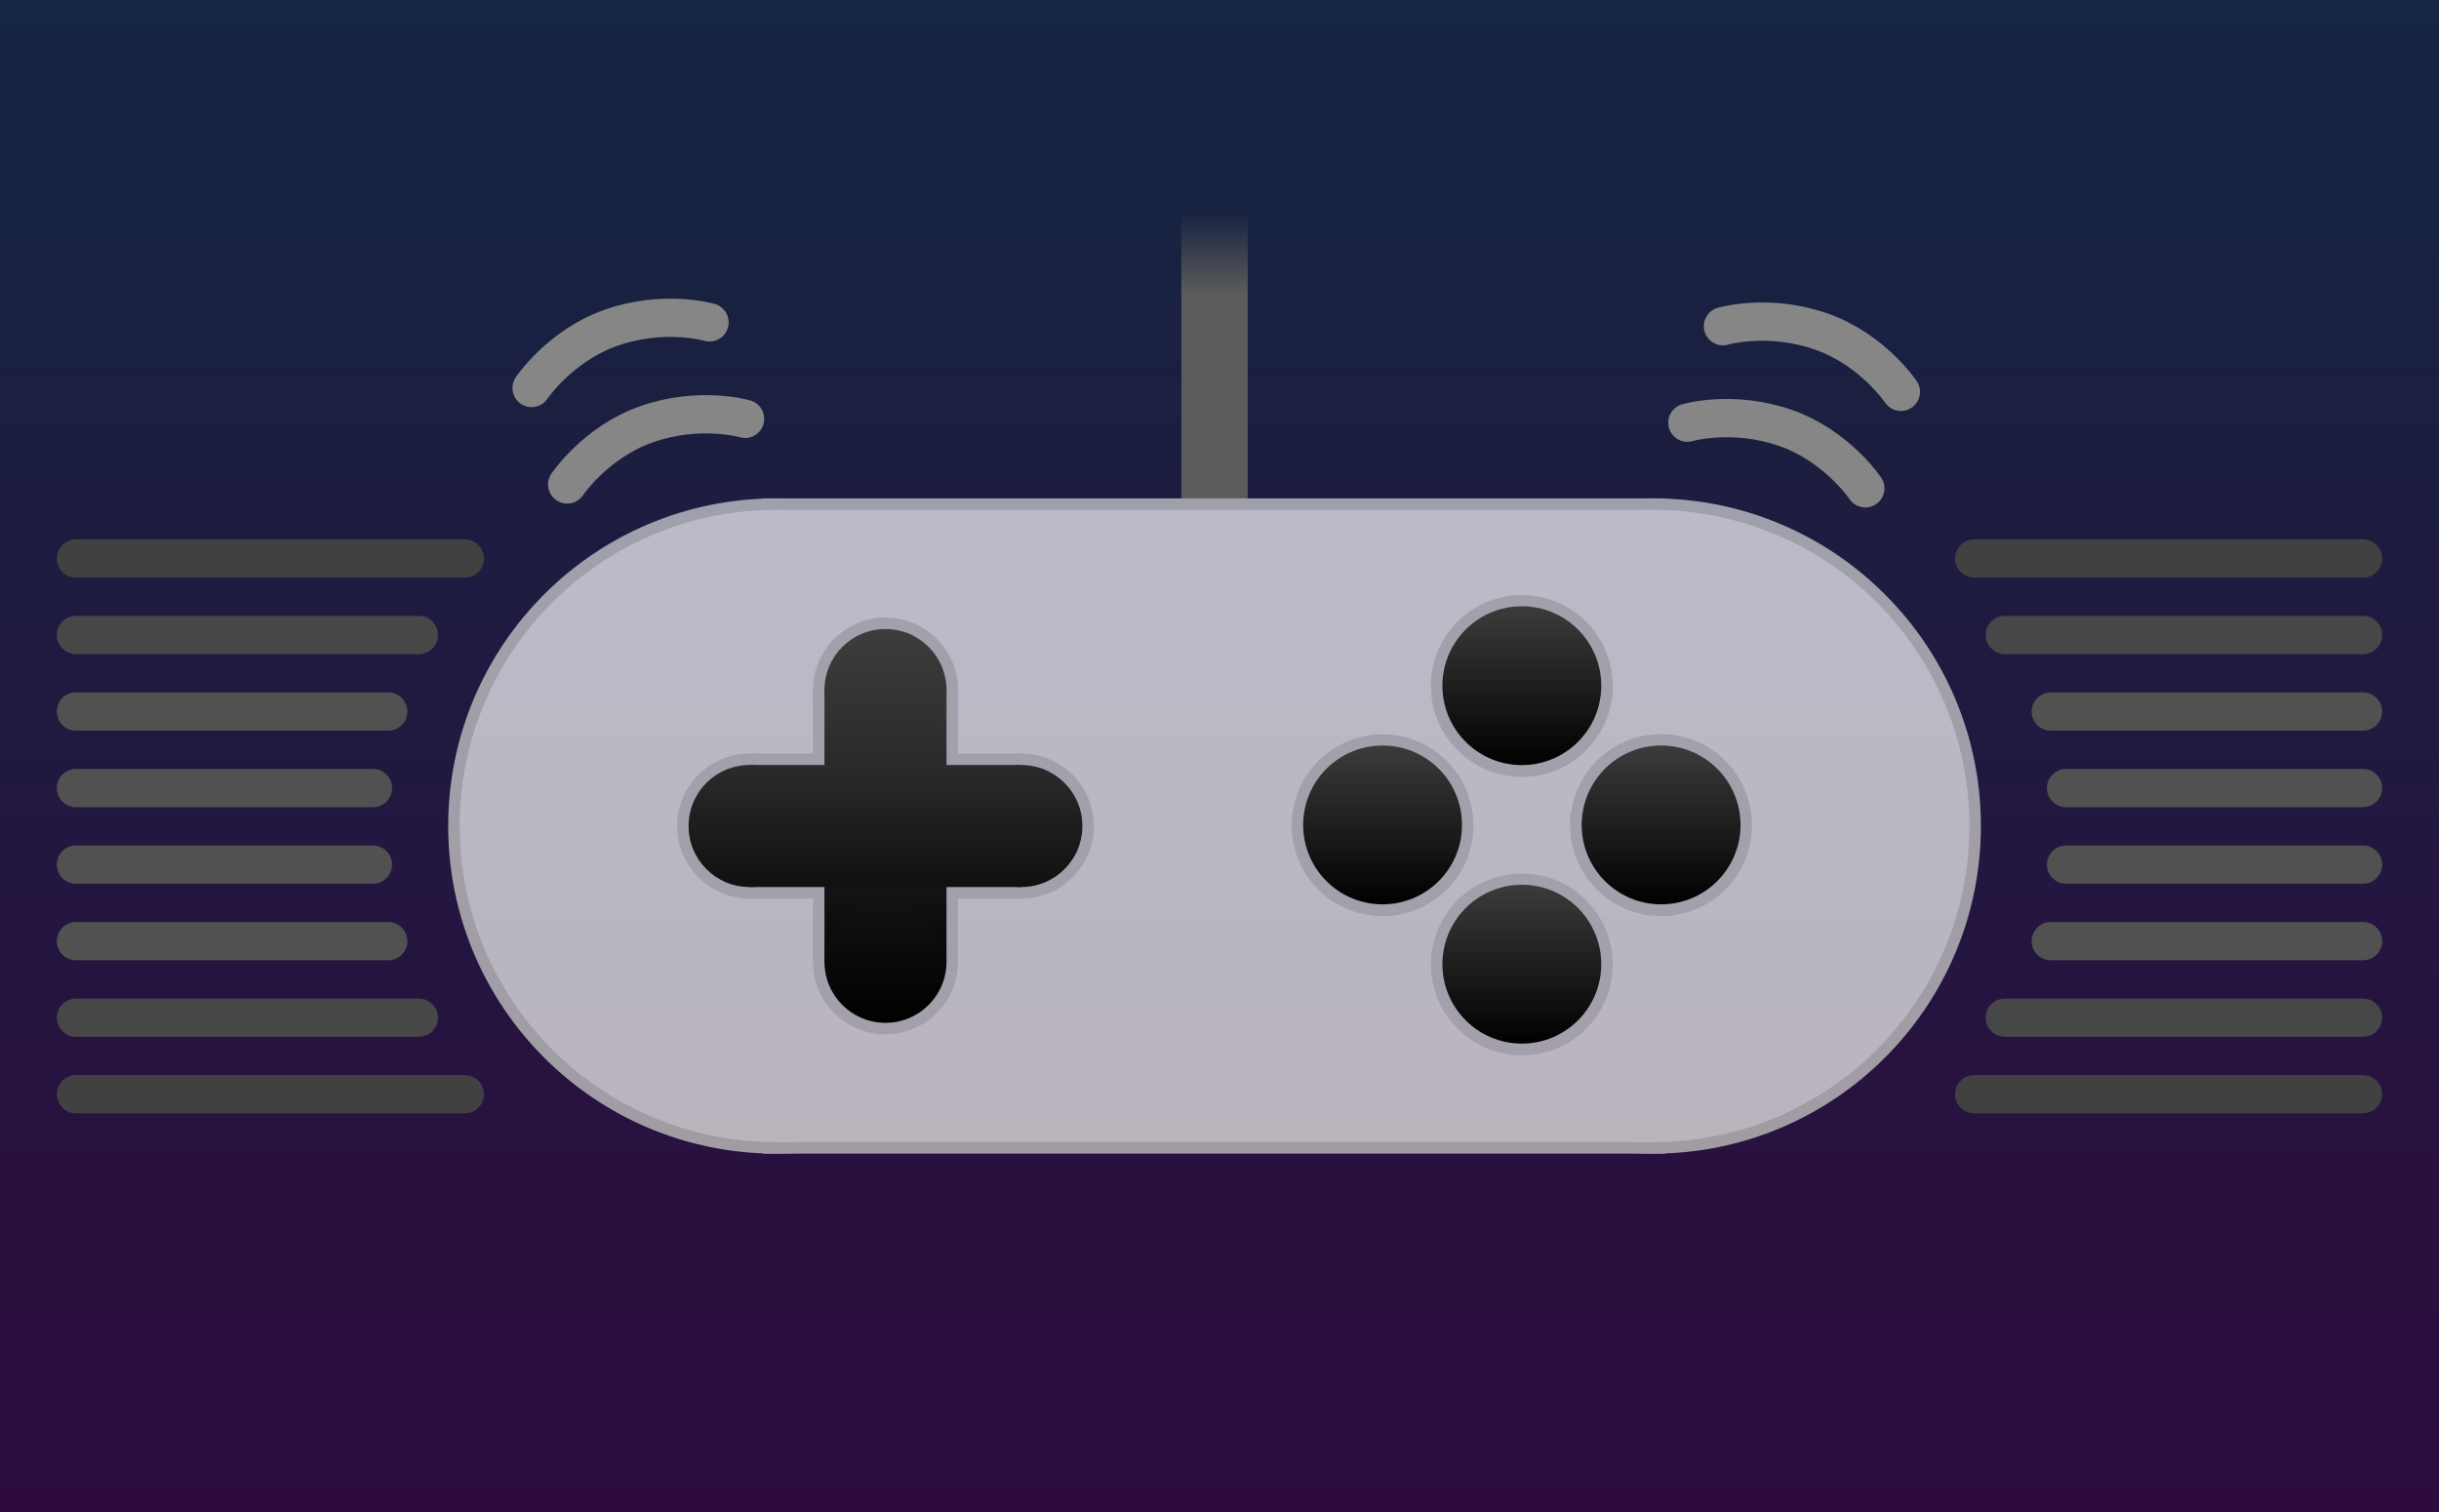
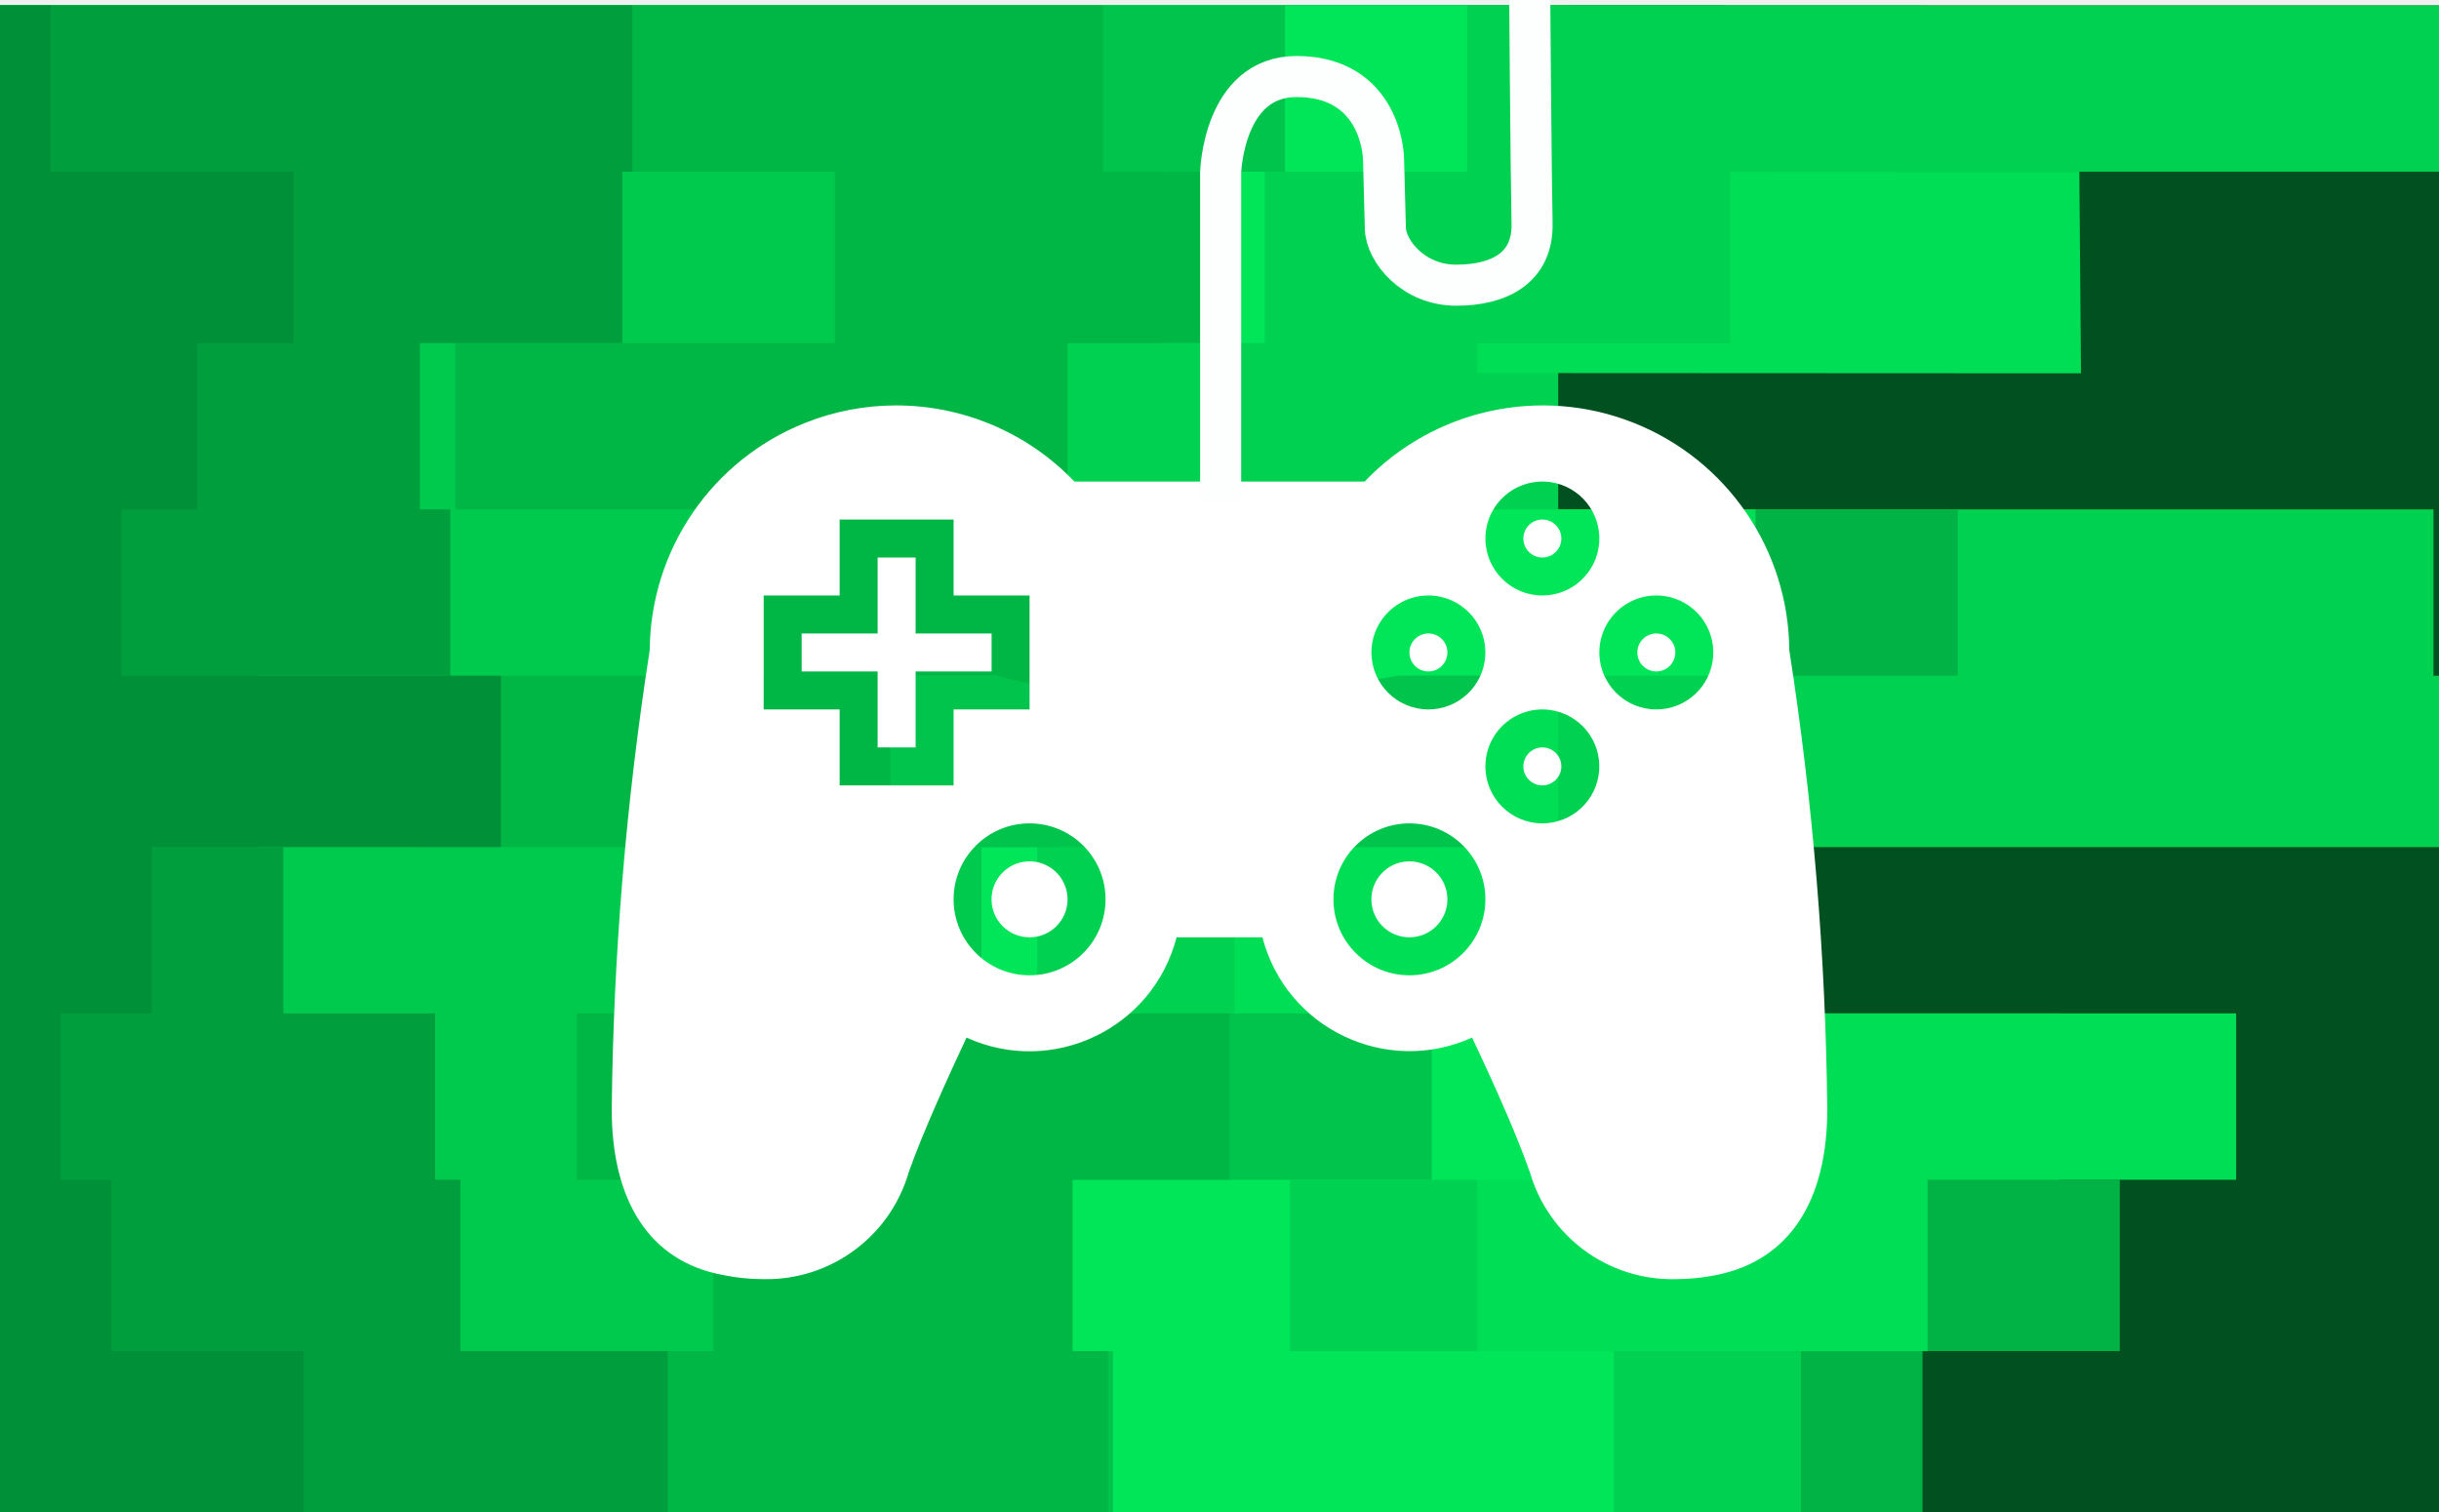
<svg xmlns="http://www.w3.org/2000/svg" width="600" height="372">
-   <defs>
-     <linearGradient id="a" x1="240" x2="240" y1="140.375" y2="219.625" gradientTransform="matrix(3.76884 0 0 4.694 -604.523 -658.921)" gradientUnits="userSpaceOnUse">
-       <stop offset="0" stop-color="#142641" />
-       <stop offset="1" stop-color="#2e0b3f" />
-     </linearGradient>
-     <linearGradient id="b" x1="240" x2="240" y1="140.868" y2="146.18" gradientUnits="userSpaceOnUse">
-       <stop offset="0" stop-color="#5b5b5b" stop-opacity="0" />
-       <stop offset="1" stop-color="#5b5b5b" />
-     </linearGradient>
-     <linearGradient id="c" x1="239.969" x2="239.969" y1="160.326" y2="201.632" gradientUnits="userSpaceOnUse">
-       <stop offset="0" stop-color="#c1c1c1" />
-       <stop offset="1" stop-color="#bdbdbd" />
-     </linearGradient>
-     <linearGradient id="d" x1="239.969" x2="239.969" y1="160.326" y2="201.632" gradientUnits="userSpaceOnUse">
-       <stop offset="0" stop-color="#a0a0ac" />
-       <stop offset="1" stop-color="#a19ca4" />
-     </linearGradient>
-     <linearGradient id="e" x1="268.657" x2="268.657" y1="160.326" y2="201.632" gradientUnits="userSpaceOnUse">
-       <stop offset="0" stop-color="#c1c1c1" />
-       <stop offset="1" stop-color="#bdbdbd" />
-     </linearGradient>
-     <linearGradient id="f" x1="268.657" x2="268.657" y1="160.326" y2="201.632" gradientUnits="userSpaceOnUse">
-       <stop offset="0" stop-color="#a0a0ac" />
-       <stop offset="1" stop-color="#a19ca4" />
-     </linearGradient>
-     <linearGradient id="g" x1="211.343" x2="211.343" y1="160.326" y2="201.632" gradientUnits="userSpaceOnUse">
-       <stop offset="0" stop-color="#c1c1c1" />
-       <stop offset="1" stop-color="#bdbdbd" />
-     </linearGradient>
-     <linearGradient id="h" x1="211.343" x2="211.343" y1="160.326" y2="201.632" gradientUnits="userSpaceOnUse">
-       <stop offset="0" stop-color="#a0a0ac" />
-       <stop offset="1" stop-color="#a19ca4" />
-     </linearGradient>
-     <linearGradient id="i" x1="239.969" x2="239.969" y1="160.326" y2="201.632" gradientUnits="userSpaceOnUse">
-       <stop offset="0" stop-color="#bbbbc8" />
-       <stop offset="1" stop-color="#bab4bd" />
-     </linearGradient>
-     <linearGradient id="j" x1="268.657" x2="268.657" y1="160.326" y2="201.632" gradientUnits="userSpaceOnUse">
-       <stop offset="0" stop-color="#bbbbc8" />
-       <stop offset="1" stop-color="#bab4bd" />
-     </linearGradient>
-     <linearGradient id="k" x1="211.343" x2="211.343" y1="160.326" y2="201.632" gradientUnits="userSpaceOnUse">
-       <stop offset="0" stop-color="#bbbbc8" />
-       <stop offset="1" stop-color="#bab4bd" />
-     </linearGradient>
-     <linearGradient id="l" x1="218.504" x2="218.504" y1="172.111" y2="189.847" gradientUnits="userSpaceOnUse">
-       <stop offset="0" stop-color="#373737" />
-       <stop offset="1" stop-color="#060606" />
-     </linearGradient>
-     <linearGradient id="m" x1="218.504" x2="218.504" y1="168.109" y2="176.082" gradientUnits="userSpaceOnUse">
-       <stop offset="0" stop-color="#3d3d3d" />
-       <stop offset="1" stop-color="#2c2c2c" />
-     </linearGradient>
-     <linearGradient id="n" x1="218.504" x2="218.504" y1="185.864" y2="193.837" gradientUnits="userSpaceOnUse">
-       <stop offset="0" stop-color="#121212" />
-       <stop offset="1" />
-     </linearGradient>
-     <linearGradient id="o" x1="218.498" x2="218.498" y1="176.993" y2="184.965" gradientUnits="userSpaceOnUse">
-       <stop offset="0" stop-color="#2b2b2b" />
-       <stop offset="1" stop-color="#101010" />
-     </linearGradient>
-     <linearGradient id="p" x1="227.381" x2="227.381" y1="176.993" y2="184.965" gradientUnits="userSpaceOnUse">
-       <stop offset="0" stop-color="#2b2b2b" />
-       <stop offset="1" stop-color="#101010" />
-     </linearGradient>
-     <linearGradient id="q" x1="209.627" x2="209.627" y1="176.993" y2="184.965" gradientUnits="userSpaceOnUse">
-       <stop offset="0" stop-color="#2b2b2b" />
-       <stop offset="1" stop-color="#101010" />
-     </linearGradient>
-     <linearGradient id="r" x1="250.977" x2="250.977" y1="175.79" y2="186.168" gradientUnits="userSpaceOnUse">
-       <stop offset="0" stop-color="#3b3b3b" />
-       <stop offset="1" />
-     </linearGradient>
-     <linearGradient id="s" x1="269.171" x2="269.171" y1="175.79" y2="186.168" gradientUnits="userSpaceOnUse">
-       <stop offset="0" stop-color="#3b3b3b" />
-       <stop offset="1" />
-     </linearGradient>
-     <linearGradient id="t" x1="260.074" x2="260.074" y1="166.693" y2="177.071" gradientUnits="userSpaceOnUse">
-       <stop offset="0" stop-color="#3b3b3b" />
-       <stop offset="1" />
-     </linearGradient>
-     <linearGradient id="u" x1="260.074" x2="260.074" y1="184.887" y2="195.265" gradientUnits="userSpaceOnUse">
-       <stop offset="0" stop-color="#3b3b3b" />
-       <stop offset="1" />
-     </linearGradient>
-   </defs>
-   <path fill="url(#a)" d="M0 372V0h600v372z" style="mix-blend-mode:normal;fill:url(#a);stroke-width:4.206;stroke-miterlimit:10" />
-   <g stroke-width="0" style="mix-blend-mode:normal;stroke-miterlimit:10">
-     <path fill="#5b5b5b" d="M290.619 135.44V71.639h16.322v63.803Z" />
-     <path fill="url(#b)" d="M237.833 146.18v-5.312h4.334v5.312z" style="fill:url(#b)" transform="translate(-605.045 -478.33) scale(3.76594)" />
-   </g>
-   <g stroke-width="1.5" style="mix-blend-mode:normal;stroke-miterlimit:10">
-     <path fill="url(#c)" stroke="url(#d)" d="M211.247 160.326h57.443v41.306h-57.443z" style="fill:url(#c);stroke:url(#d)" transform="translate(-605.045 -478.33) scale(3.76594)" />
-     <path fill="url(#e)" stroke="url(#f)" d="M268.657 160.326c11.406 0 20.653 9.247 20.653 20.653 0 11.406-9.247 20.653-20.653 20.653-11.406 0-20.653-9.247-20.653-20.653 0-11.406 9.247-20.653 20.653-20.653z" style="fill:url(#e);stroke:url(#f)" transform="translate(-605.045 -478.33) scale(3.76594)" />
-     <path fill="url(#g)" stroke="url(#h)" d="M211.343 160.326c11.406 0 20.653 9.247 20.653 20.653 0 11.406-9.247 20.653-20.653 20.653-11.406 0-20.653-9.247-20.653-20.653 0-11.406 9.247-20.653 20.653-20.653z" style="fill:url(#g);stroke:url(#h)" transform="translate(-605.045 -478.33) scale(3.76594)" />
-   </g>
-   <g stroke-width="0" style="mix-blend-mode:normal;stroke-miterlimit:10">
-     <path fill="url(#i)" d="M211.247 160.326h57.443v41.306h-57.443z" style="fill:url(#i)" transform="translate(-605.045 -478.33) scale(3.76594)" />
-     <path fill="url(#j)" d="M268.657 160.326c11.406 0 20.653 9.247 20.653 20.653 0 11.406-9.247 20.653-20.653 20.653-11.406 0-20.653-9.247-20.653-20.653 0-11.406 9.247-20.653 20.653-20.653z" style="fill:url(#j)" transform="translate(-605.045 -478.33) scale(3.76594)" />
-     <path fill="url(#k)" d="M211.343 160.326c11.406 0 20.653 9.247 20.653 20.653 0 11.406-9.247 20.653-20.653 20.653-11.406 0-20.653-9.247-20.653-20.653 0-11.406 9.247-20.653 20.653-20.653z" style="fill:url(#k)" transform="translate(-605.045 -478.33) scale(3.76594)" />
-   </g>
-   <g fill="none" stroke="#a39fab" stroke-width="5.649" style="mix-blend-mode:normal;stroke-miterlimit:10">
-     <path d="M202.816 233.61v-60.766h30.026v60.767z" />
-     <path d="M202.816 169.77a15.013 15.013 0 1 1 30.026 0 15.013 15.013 0 0 1-30.026 0zm0 66.865a15.013 15.013 0 1 1 30.026 0 15.013 15.013 0 0 1-30.026 0zm-15.395-48.418h60.767v30.022h-60.767z" />
-     <path d="M251.257 188.217a15.011 15.011 0 1 1 0 30.022 15.011 15.011 0 0 1 0-30.022zm-66.86 0a15.011 15.011 0 1 1 0 30.022 15.011 15.011 0 0 1 0-30.022zm136.18 15.01a19.541 19.541 0 1 1 39.08 0 19.541 19.541 0 0 1-39.08 0zm68.518 0a19.541 19.541 0 1 1 39.079 0 19.541 19.541 0 0 1-39.08 0zm-34.26-34.258a19.541 19.541 0 1 1 39.08 0 19.541 19.541 0 0 1-39.08 0zm0 68.517a19.541 19.541 0 1 1 39.08 0 19.541 19.541 0 0 1-39.08 0z" />
-   </g>
-   <g stroke-width="0" style="mix-blend-mode:normal;stroke-miterlimit:10">
-     <path fill="url(#l)" d="M214.518 189.847v-17.736h7.973v17.736z" style="fill:url(#l)" transform="translate(-605.045 -478.33) scale(3.76594)" />
-     <path fill="url(#m)" d="M214.518 172.096a3.986 3.986 0 1 1 7.973 0 3.986 3.986 0 0 1-7.973 0z" style="fill:url(#m)" transform="translate(-605.045 -478.33) scale(3.76594)" />
-     <path fill="url(#n)" d="M214.518 189.85a3.986 3.986 0 1 1 7.973 0 3.986 3.986 0 0 1-7.973 0z" style="fill:url(#n)" transform="translate(-605.045 -478.33) scale(3.76594)" />
-     <path fill="url(#o)" d="M209.63 176.993h17.736v7.972H209.63Z" style="fill:url(#o)" transform="translate(-605.045 -478.33) scale(3.76594)" />
-     <path fill="url(#p)" d="M227.381 176.993a3.986 3.986 0 1 1 0 7.972 3.986 3.986 0 0 1 0-7.972z" style="fill:url(#p)" transform="translate(-605.045 -478.33) scale(3.76594)" />
-     <path fill="url(#q)" d="M209.627 176.993a3.986 3.986 0 1 1 0 7.972 3.986 3.986 0 0 1 0-7.972z" style="fill:url(#q)" transform="translate(-605.045 -478.33) scale(3.76594)" />
-   </g>
-   <g stroke-width="0" style="mix-blend-mode:normal;stroke-miterlimit:10">
-     <path fill="url(#r)" d="M245.788 180.979a5.189 5.189 0 1 1 10.377 0 5.189 5.189 0 0 1-10.377 0z" style="fill:url(#r)" transform="translate(-605.045 -478.33) scale(3.76594)" />
-     <path fill="url(#s)" d="M263.982 180.979a5.189 5.189 0 1 1 10.377 0 5.189 5.189 0 0 1-10.377 0z" style="fill:url(#s)" transform="translate(-605.045 -478.33) scale(3.76594)" />
-     <path fill="url(#t)" d="M254.885 171.882a5.189 5.189 0 1 1 10.377 0 5.189 5.189 0 0 1-10.377 0z" style="fill:url(#t)" transform="translate(-605.045 -478.33) scale(3.76594)" />
-     <path fill="url(#u)" d="M254.885 190.076a5.189 5.189 0 1 1 10.377 0 5.189 5.189 0 0 1-10.377 0z" style="fill:url(#u)" transform="translate(-605.045 -478.33) scale(3.76594)" />
-   </g>
-   <path fill="none" stroke="#414141" stroke-linecap="round" stroke-width="9.415" d="M18.684 123.401h95.655m371.322 0h95.655" style="mix-blend-mode:normal;stroke-miterlimit:10" transform="translate(0 14)" />
-   <path fill="none" stroke="#474747" stroke-linecap="round" stroke-width="9.415" d="M18.684 142.231h84.357m390.152 0h88.123" style="mix-blend-mode:normal;stroke-miterlimit:10" transform="translate(0 14)" />
-   <path fill="none" stroke="#515151" stroke-linecap="round" stroke-width="9.415" d="M18.684 161.06H95.51m408.982 0h76.825M18.684 179.89h73.06m416.512 0h73.06M18.684 198.72h73.06m416.512 0h73.06M18.684 217.55H95.51m408.982 0h76.825" style="mix-blend-mode:normal;stroke-miterlimit:10" transform="translate(0 14)" />
-   <path fill="none" stroke="#474747" stroke-linecap="round" stroke-width="9.415" d="M18.684 236.38h84.357m390.152 0h88.123" style="mix-blend-mode:normal;stroke-miterlimit:10" transform="translate(0 14)" />
-   <path fill="none" stroke="#414141" stroke-linecap="round" stroke-width="9.415" d="M18.684 255.21h95.655m371.322 0h95.655" style="mix-blend-mode:normal;stroke-miterlimit:10" transform="translate(0 14)" />
-   <g fill="none" stroke="#868686" stroke-linecap="round" stroke-width="9.415" style="mix-blend-mode:normal;stroke-miterlimit:10">
-     <path d="M139.526 119.194s6.967-10.367 19.413-14.777c13.14-4.655 24.355-1.367 24.355-1.367m-52.52-7.59s6.967-10.366 19.41-14.776c13.143-4.66 24.358-1.367 24.358-1.367" />
-     <path d="M415.102 103.99s11.215-3.29 24.354 1.368c12.447 4.41 19.414 14.778 19.414 14.778m-35.016-39.881s11.219-3.288 24.358 1.37c12.447 4.41 19.41 14.778 19.41 14.778" data-paper-data="{&quot;index&quot;:null}" />
-   </g>
+   <path fill="#00511f" d="M0 373.328V1.328h600V373.328Z" style="fill-rule:nonzero;stroke:none;stroke-width:1.114;stroke-linecap:butt;stroke-linejoin:miter;stroke-miterlimit:10;stroke-dasharray:none;stroke-dashoffset:0" />
+   <path fill="#00d150" d="M506.536 1.328h136.902v40.92H435.596v42.16h-52.272v40.92h215.309v40.92h60.983v42.16H344.743v40.92h-4.978v40.92h19.913v42.16h102.054v40.92H0V1.328Z" style="fill-rule:nonzero;stroke:none;stroke-width:1.242;stroke-linecap:butt;stroke-linejoin:miter;stroke-miterlimit:10;stroke-dasharray:none;stroke-dashoffset:0" />
+   <path fill="#00b344" d="M522.715 1.328h-98.32v40.92h42.315v42.16H337.276v40.92h144.369v40.92H368.39v42.16h65.962v40.92h72.184v40.92h14.935v42.16h-48.538v40.92H0V1.328Z" style="fill-rule:nonzero;stroke:none;stroke-width:1.242;stroke-linecap:butt;stroke-linejoin:miter;stroke-miterlimit:10;stroke-dasharray:none;stroke-dashoffset:0" />
+   <path fill="#00de55" d="M368.39 1.328h17.424v40.92h125.701l.415 49.6-200.374-.102-.415 33.582H431.862v40.92h-48.538v42.16h31.114v40.92h135.657v40.92h-75.918v42.16h-44.804v40.92H0V1.328Z" style="fill-rule:nonzero;stroke:none;stroke-width:1.242;stroke-linecap:butt;stroke-linejoin:miter;stroke-miterlimit:10;stroke-dasharray:none;stroke-dashoffset:0" />
+   <path fill="#00d150" d="M431.862 1.328h41.07v40.92H425.64v42.16h-62.228v40.92h54.761v40.92H260.113v42.16h43.56v40.92h-51.027v40.92h110.766v42.16h79.652v40.92H0V1.328Z" style="fill-rule:nonzero;stroke:none;stroke-width:1.242;stroke-linecap:butt;stroke-linejoin:miter;stroke-miterlimit:10;stroke-dasharray:none;stroke-dashoffset:0" />
+   <path fill="#00e658" d="M273.803 1.328h87.119v40.92h-49.782v42.16h-62.228v40.92H425.64v40.92h-79.133l-5.601.827-85.894.76-6.203-1.587h-55.901v42.16h62.228v40.92h168.016v40.92H317.363v42.16h79.652v40.92H0V1.328Z" style="fill-rule:nonzero;stroke:none;stroke-width:1.242;stroke-linecap:butt;stroke-linejoin:miter;stroke-miterlimit:10;stroke-dasharray:none;stroke-dashoffset:0" />
+   <path fill="#00c44b" d="M247.667 1.328h68.451v40.92h-29.869v42.16h-68.451v40.92h-49.782v40.92h81.415l44.974 1.07 41.868.239 7.537-1.309h20.846v42.16H184.195v40.92h168.016v40.92H169.26v42.16h104.543v40.92H0V1.328Z" style="fill-rule:nonzero;stroke:none;stroke-width:1.242;stroke-linecap:butt;stroke-linejoin:miter;stroke-miterlimit:10;stroke-dasharray:none;stroke-dashoffset:0" />
+   <path fill="#00b745" d="M226.51 1.328h44.804v40.92h31.114v42.16h-39.826v40.92l33.439.352-.211 42.267-42.458.367-8.09-2.067H219.043v42.16h-16.179v40.92h99.565v40.92h-38.581v42.16h8.712v40.92H0V1.328Z" style="fill-rule:nonzero;stroke:none;stroke-width:1.242;stroke-linecap:butt;stroke-linejoin:miter;stroke-miterlimit:10;stroke-dasharray:none;stroke-dashoffset:0" />
+   <path fill="#00ca4d" d="M93.342 1.328h-6.223v40.92H205.352v42.16h-93.342v40.92h75.918v40.92h-85.875v42.16h139.391v40.92h-99.565v40.92h33.603v42.16h-11.201v40.92H0V1.328Z" style="fill-rule:nonzero;stroke:none;stroke-width:1.242;stroke-linecap:butt;stroke-linejoin:miter;stroke-miterlimit:10;stroke-dasharray:none;stroke-dashoffset:0" />
+   <path fill="#009e3d" d="M123.211 1.328h32.359v40.92h-2.489v42.16h-49.782v40.92h7.467v40.92H63.473v42.16h6.223v40.92h37.337v40.92h6.223v42.16h51.027v40.92H0V1.328Z" style="fill-rule:nonzero;stroke:none;stroke-width:1.242;stroke-linecap:butt;stroke-linejoin:miter;stroke-miterlimit:10;stroke-dasharray:none;stroke-dashoffset:0" />
+   <path fill="#009138" d="M3.734 1.328h8.712v40.92h59.739v42.16H48.538v40.92H29.869v40.92h93.342v42.16H37.337v40.92H14.935v40.92h12.446v42.16h47.293v40.92H0V1.328Z" style="fill-rule:nonzero;stroke:none;stroke-width:1.242;stroke-linecap:butt;stroke-linejoin:miter;stroke-miterlimit:10;stroke-dasharray:none;stroke-dashoffset:0" />
+   <path d="M220.18 99.747c-7.428.035-14.915 1.435-22.088 4.284-22.953 9.116-38.087 31.24-38.262 55.936-5.83 37.384-8.951 75.142-9.342 112.976 0 22.614 9.345 37.377 27.286 40.741 3.321.68 6.701 1.025 10.091 1.029 16.491.306 31.131-10.501 35.696-26.351 3.644-10.279 10.187-24.485 14.205-33.082 21.149 9.627 45.863-2.17 51.675-24.668h21.119c5.823 22.44 30.458 34.22 51.582 24.668 4.018 8.504 10.559 22.709 14.203 33.082 4.574 15.884 19.264 26.7 35.789 26.351 3.421.004 6.835-.342 10.186-1.029 17.848-3.644 27.193-18.127 27.193-40.741-.392-37.834-3.515-75.592-9.345-112.976-.174-24.696-15.308-46.821-38.262-55.936-22.953-9.116-49.141-3.401-66.211 14.447h-71.391c-11.736-12.27-27.782-18.806-44.123-18.731Zm161.242 18.872a14.017 14.017 0 0 1-1.993 27.891 14.017 14.017 0 0 1-14.016-14.016 14.017 14.017 0 0 1 16.009-13.875zm-174.868 9.203h28.034v18.687h18.689v28.034h-18.689v18.689h-28.034v-18.689h-18.689v-28.034h18.689zm172.874 0a4.672 4.672 0 0 0-4.674 4.671 4.672 4.672 0 1 0 4.674-4.671zm-163.529 9.342v18.689H197.209v9.345h18.689v18.689h9.345v-18.689h18.689v-9.345H225.243V137.165Zm137.491 9.488a14.017 14.017 0 0 1-1.996 27.891 14.017 14.017 0 0 1-14.016-14.016 14.017 14.017 0 0 1 16.012-13.875zm56.066 0a14.017 14.017 0 0 1-1.993 27.891 14.017 14.017 0 0 1-14.018-14.016 14.017 14.017 0 0 1 16.012-13.875zm-58.062 9.201a4.672 4.672 0 0 0-4.671 4.674 4.672 4.672 0 1 0 4.671-4.674zm56.068 0a4.672 4.672 0 0 0-4.674 4.674 4.672 4.672 0 1 0 4.674-4.674zm-26.041 18.833a14.017 14.017 0 0 1-1.993 27.89 14.017 14.017 0 0 1-14.016-14.018 14.017 14.017 0 0 1 16.009-13.872zm-1.993 9.201a4.672 4.672 0 0 0-4.674 4.671 4.672 4.672 0 1 0 4.674-4.671zm-126.15 18.689a18.689 18.689 0 0 1 18.687 18.689 18.689 18.689 0 1 1-18.687-18.689zm93.445 0a18.689 18.689 0 0 1 18.689 18.689 18.689 18.689 0 1 1-18.689-18.689zm-94.084 9.365a9.345 9.345 0 0 0 .639 18.669 9.345 9.345 0 0 0 9.345-9.345 9.345 9.345 0 0 0-9.983-9.324zm93.445 0a9.345 9.345 0 0 0 .639 18.669 9.345 9.345 0 0 0 9.345-9.345 9.345 9.345 0 0 0-9.983-9.324z" style="fill:#fff;stroke-width:9.345" />
+   <path d="M300.282 123.369V42.475s.622-23.646 18.668-23.646c18.046 0 21.266 14.884 21.412 20.497.147 5.613.293 11.226.44 16.839.147 5.613 6.845 14.001 17.423 14.001 10.579 0 18.926-4.227 18.668-15.245-.248-10.594-.622-61.604-.622-61.604" style="fill:none;fill-opacity:1;stroke:#fdffff;stroke-width:10.103;stroke-linecap:butt;stroke-linejoin:miter;stroke-miterlimit:4;stroke-dasharray:none;stroke-opacity:1" />
</svg>
